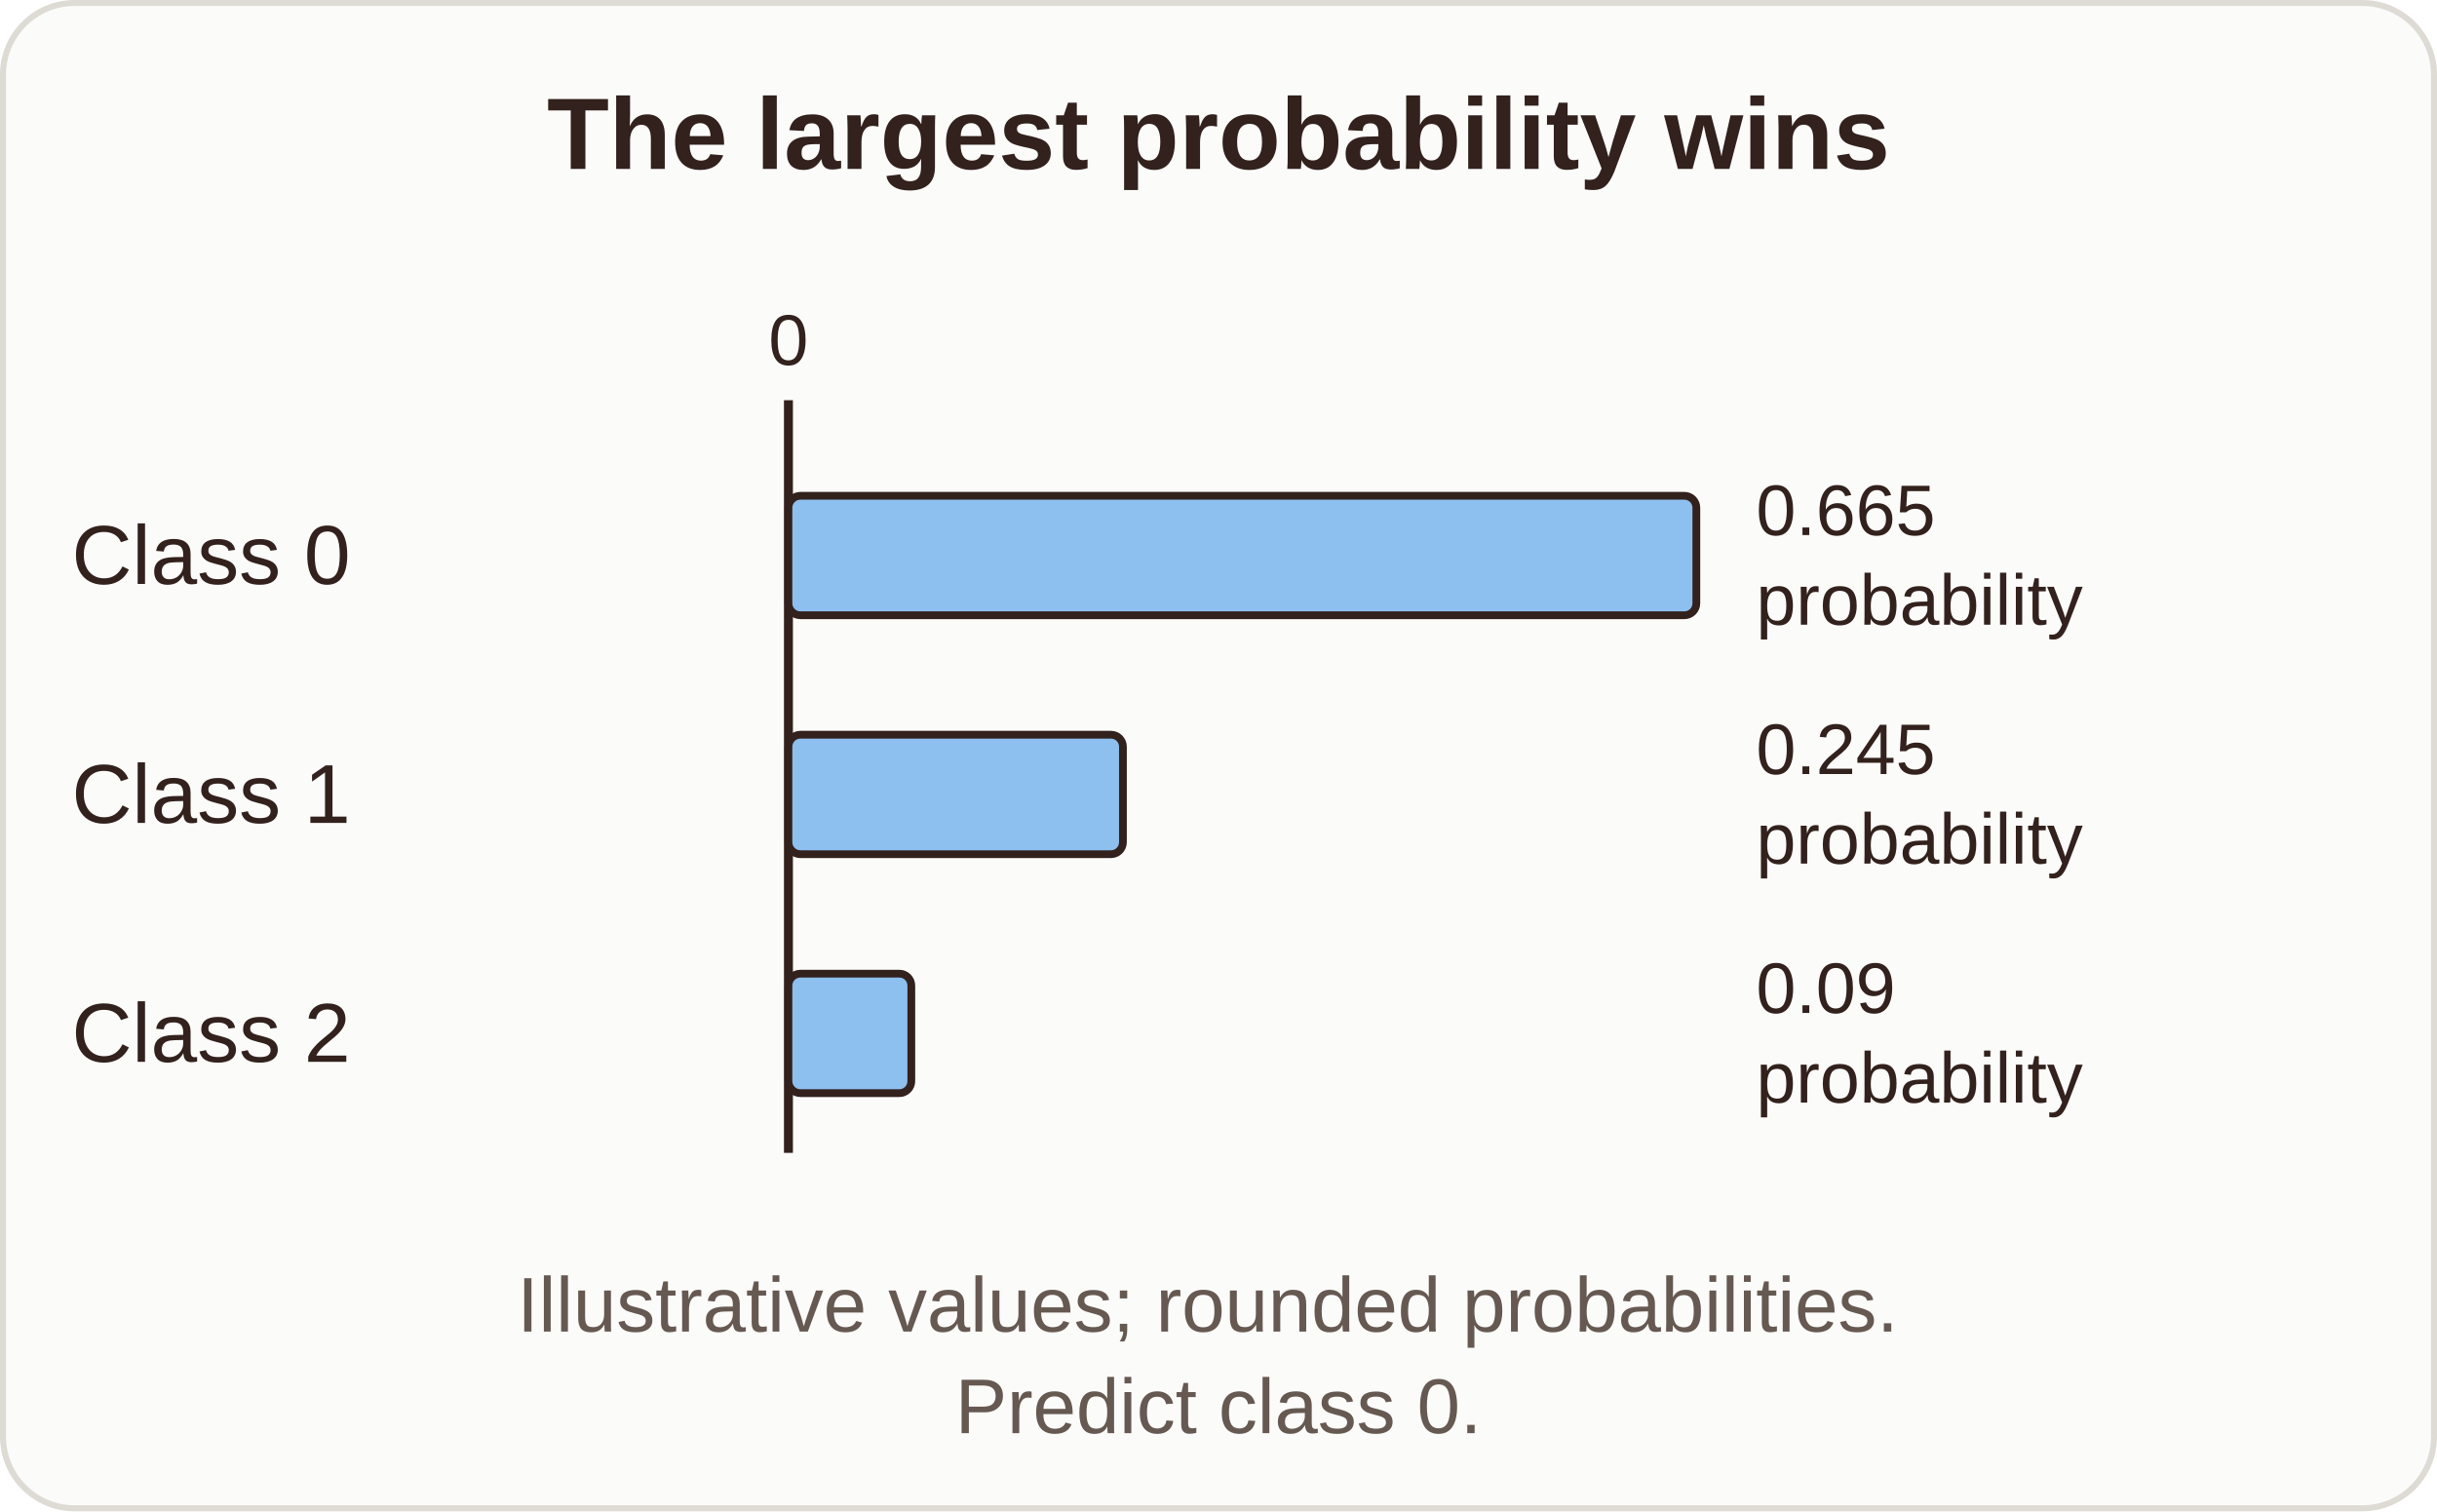
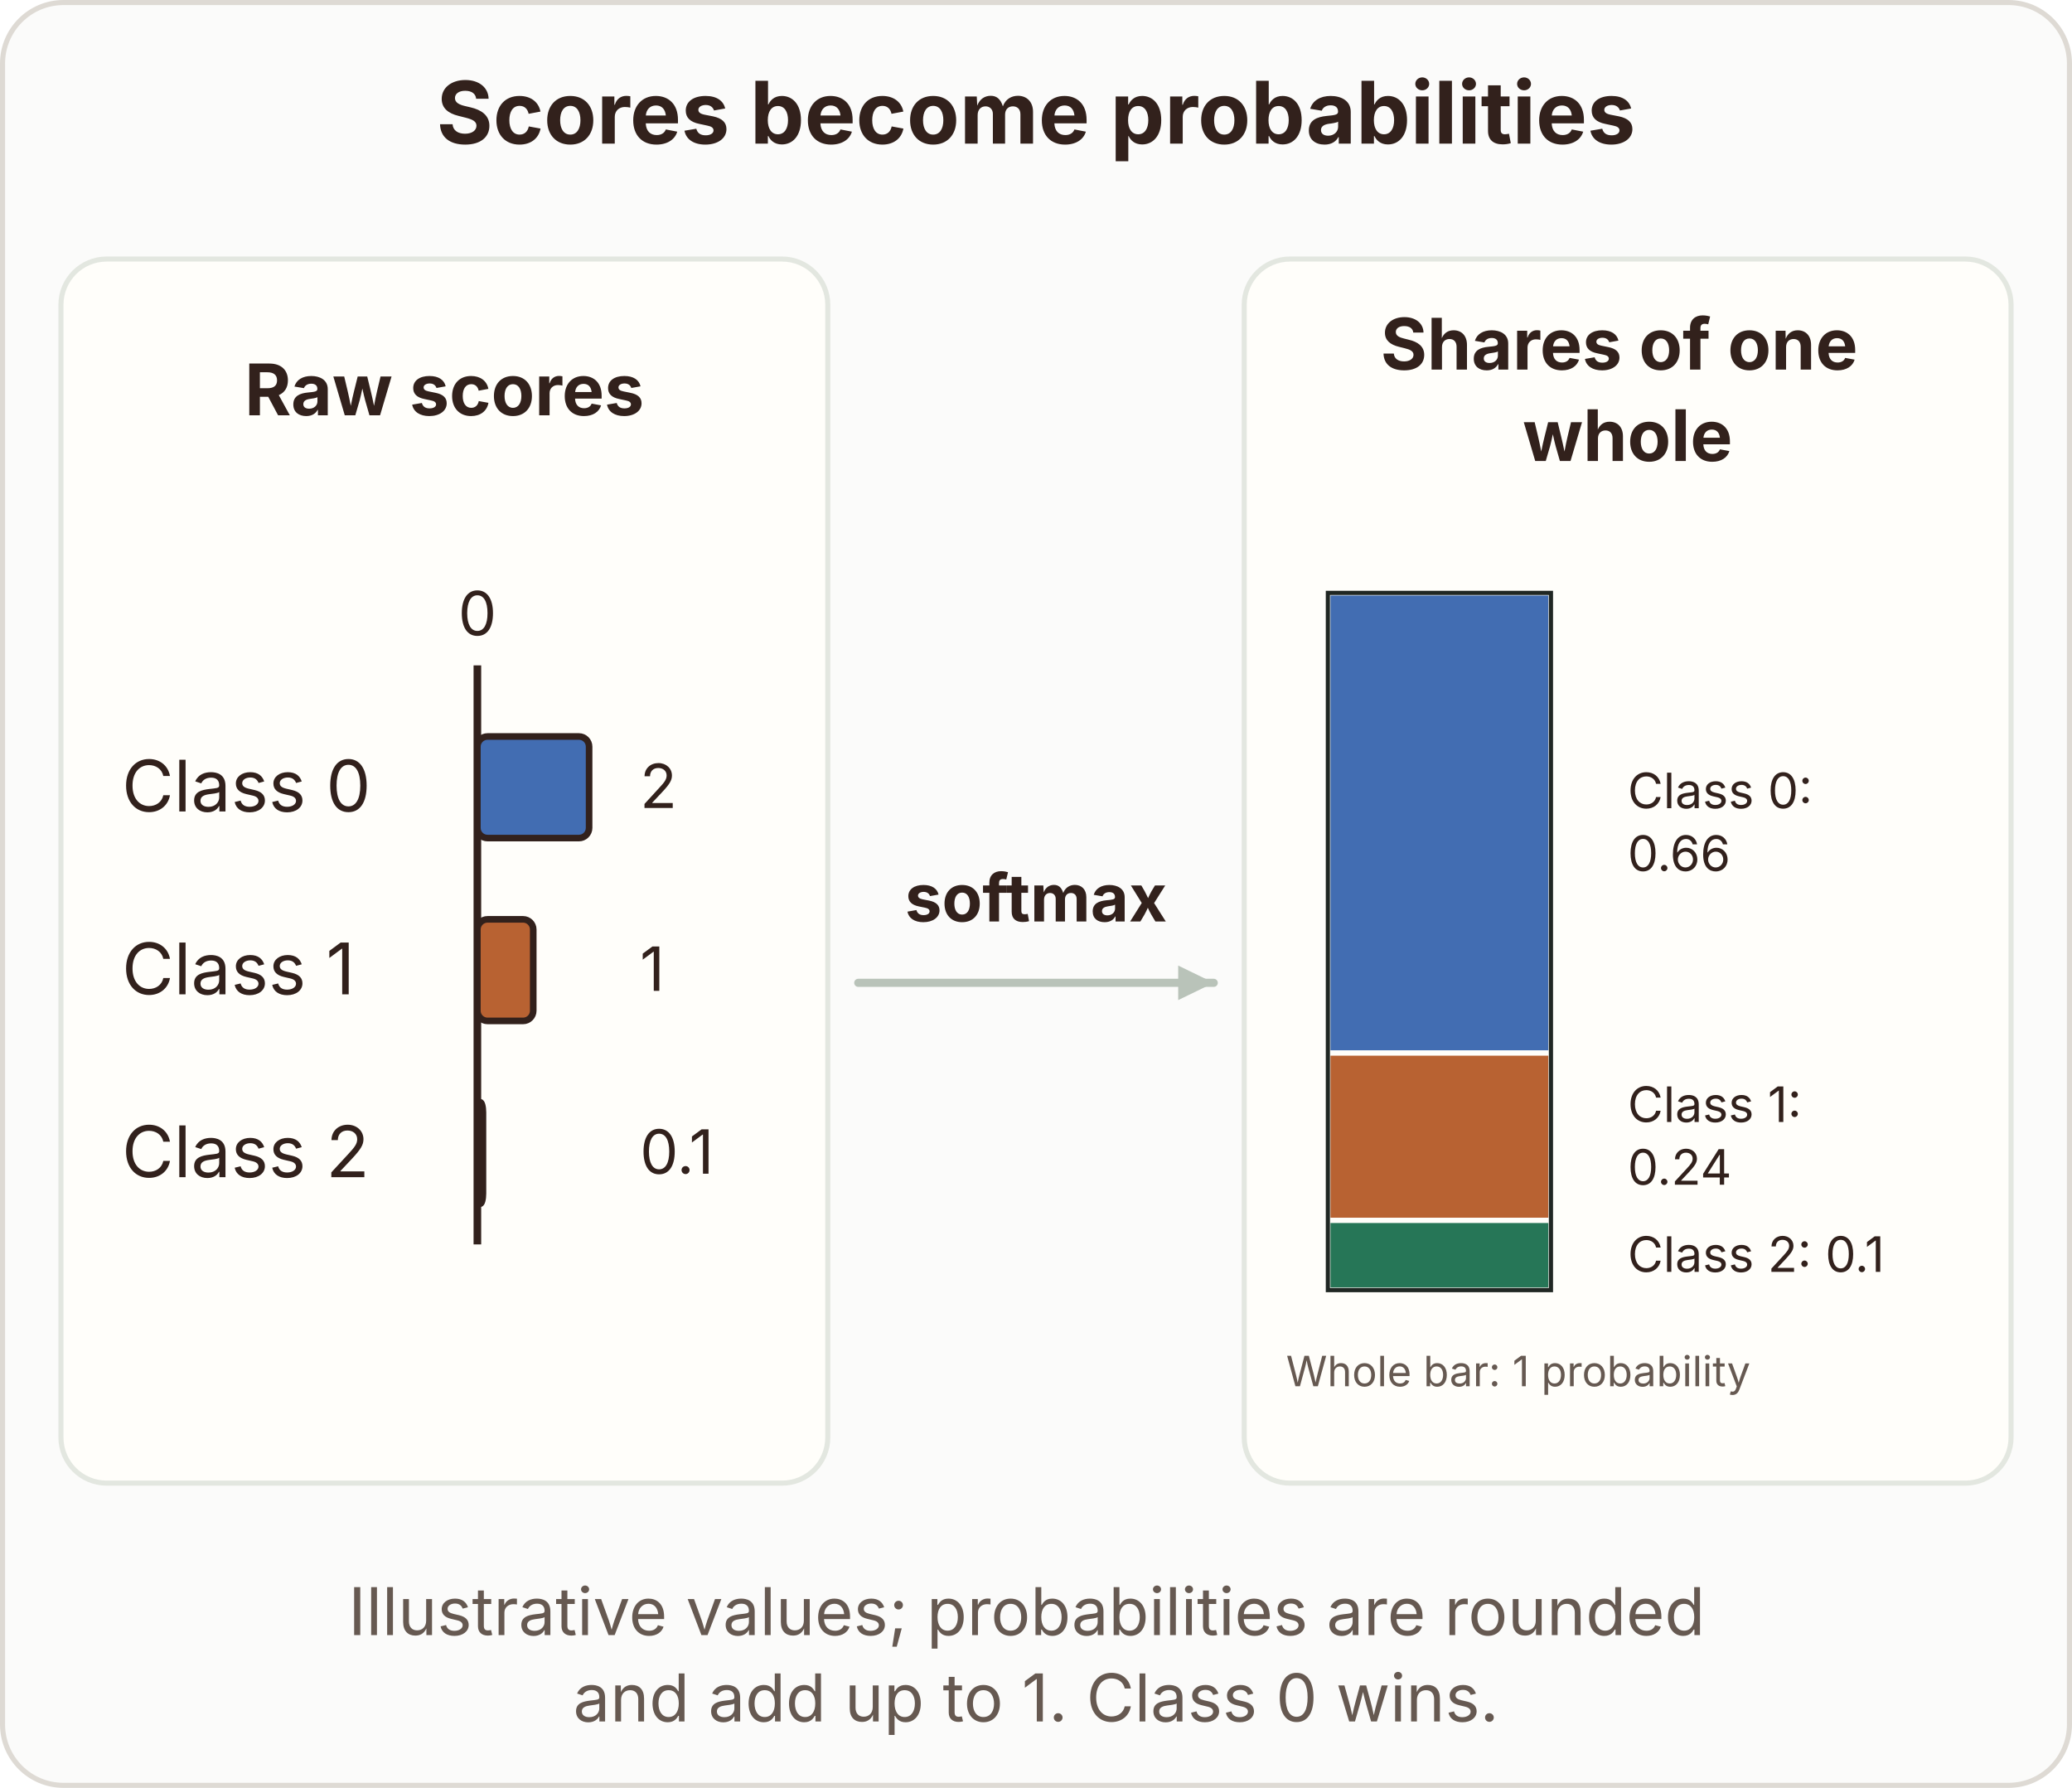
- <svg xmlns="http://www.w3.org/2000/svg" width="408" height="253" viewBox="0 0 408 253" role="img" aria-label="The largest probability wins Class 0: 0.665 probability Class 1: 0.245 probability Class 2: 0.09 probability Illustrative values; rounded probabilities. Predict class 0." font-family="Arial, Liberation Sans, sans-serif" style="display:block;max-width:none;margin-inline:auto" data-tutor-diagram="bar-chart">
-   <rect x="0.5" y="0.5" width="407" height="252" rx="12" fill="var(--viz-surface, #fbfbfa)" stroke="var(--color-line, #dedad4)" />
+ <svg xmlns="http://www.w3.org/2000/svg" width="408" height="352" viewBox="0 0 408 352" role="img" aria-label="Scores become probabilities Panel 1 Panel 2 Panel 1 → panel 2: softmax Shared: classes Raw scores Class 0: 2 Class 1: 1 Class 2: 0.1 Shares of one whole One stacked bar (probability), total 1: Class 0 0.66; Class 1 0.24; Class 2 0.1 Illustrative values; probabilities are rounded and add up to 1. Class 0 wins." font-family="Inter, Liberation Sans, Arial, sans-serif" style="display:block;max-width:none;margin-inline:auto;--color-ink:#202723;--color-ink-2:#5d675f;--color-line:#e3e7e0;--viz-surface:#fffefa" data-tutor-diagram="panels">
+   <rect x="0.5" y="0.5" width="407" height="351" rx="12" fill="var(--viz-surface, #fbfbfa)" stroke="var(--color-line, #dedad4)" />
  <text x="204" y="22.5" fill="var(--color-ink, #32211c)" font-size="17" font-weight="700" text-anchor="middle">
-     <tspan x="204" y="28.28">The largest probability wins</tspan>
+     <tspan x="204" y="28.28">Scores become probabilities</tspan>
  </text>
  <g transform="translate(0 39)">
-     <line x1="132" x2="132" y1="28" y2="154" stroke="var(--color-ink, #32211c)" stroke-width="1.5" data-tutor-bar-baseline="" />
-     <text x="132" y="18" fill="var(--color-ink, #32211c)" font-size="12" font-weight="400" text-anchor="middle">
-       <tspan x="132" y="22.08">0</tspan>
+     <rect x="12" y="12" width="151" height="241" rx="9" fill="#fffefa" stroke="#e3e7e0" stroke-width="1" />
+     <text x="87.5" y="38" fill="var(--color-ink, #32211c)" font-size="14" font-weight="700" text-anchor="middle">
+       <tspan x="87.5" y="42.76">Raw scores</tspan>
    </text>
-     <rect x="132" y="44" width="152" height="20" rx="2" fill="#8DBFEF" stroke="var(--color-ink, #32211c)" stroke-width="1.3" data-tutor-bar="0.665" />
-     <text x="12" y="54" fill="var(--color-ink, #32211c)" font-size="14" font-weight="400" text-anchor="start">
-       <tspan x="12" y="58.76">Class 0</tspan>
+     <g transform="translate(12 64) scale(1)" data-tutor-composition-child="0">
+       <line x1="82" x2="82" y1="28" y2="142" stroke="var(--color-ink, #32211c)" stroke-width="1.5" data-tutor-bar-baseline="" />
+       <text x="82" y="18" fill="var(--color-ink, #32211c)" font-size="12" font-weight="400" text-anchor="middle">
+         <tspan x="82" y="22.08">0</tspan>
+       </text>
+       <rect x="82" y="42" width="22" height="20" rx="2" fill="#426db2" stroke="var(--color-ink, #32211c)" stroke-width="1.3" data-tutor-bar="2" />
+       <text x="12" y="52" fill="var(--color-ink, #32211c)" font-size="14" font-weight="400" text-anchor="start">
+         <tspan x="12" y="56.76">Class 0</tspan>
+       </text>
+       <text x="114" y="52" fill="var(--color-ink, #32211c)" font-size="12" font-weight="400" text-anchor="start">
+         <tspan x="114" y="56.08">2</tspan>
+       </text>
+       <rect x="82" y="78" width="11" height="20" rx="2" fill="#b86232" stroke="var(--color-ink, #32211c)" stroke-width="1.3" data-tutor-bar="1" />
+       <text x="12" y="88" fill="var(--color-ink, #32211c)" font-size="14" font-weight="400" text-anchor="start">
+         <tspan x="12" y="92.76">Class 1</tspan>
+       </text>
+       <text x="114" y="88" fill="var(--color-ink, #32211c)" font-size="12" font-weight="400" text-anchor="start">
+         <tspan x="114" y="92.08">1</tspan>
+       </text>
+       <rect x="82" y="114" width="1.1" height="20" rx="2" fill="#267657" stroke="var(--color-ink, #32211c)" stroke-width="1.3" data-tutor-bar="0.1" />
+       <text x="12" y="124" fill="var(--color-ink, #32211c)" font-size="14" font-weight="400" text-anchor="start">
+         <tspan x="12" y="128.76">Class 2</tspan>
+       </text>
+       <text x="114" y="124" fill="var(--color-ink, #32211c)" font-size="12" font-weight="400" text-anchor="start">
+         <tspan x="114" y="128.08">0.1</tspan>
+       </text>
+     </g>
+     <rect x="245" y="12" width="151" height="241" rx="9" fill="#fffefa" stroke="#e3e7e0" stroke-width="1" />
+     <text x="320.5" y="38" fill="var(--color-ink, #32211c)" font-size="14" font-weight="700" text-anchor="middle">
+       <tspan x="320.5" y="33.76">Shares of one</tspan>
+       <tspan x="320.5" y="51.76">whole</tspan>
    </text>
-     <text x="294" y="54" fill="var(--color-ink, #32211c)" font-size="12" font-weight="400" text-anchor="start">
-       <tspan x="294" y="50.58">0.665</tspan>
-       <tspan x="294" y="65.58">probability</tspan>
-     </text>
-     <rect x="132" y="84" width="56" height="20" rx="2" fill="#8DBFEF" stroke="var(--color-ink, #32211c)" stroke-width="1.3" data-tutor-bar="0.245" />
-     <text x="12" y="94" fill="var(--color-ink, #32211c)" font-size="14" font-weight="400" text-anchor="start">
-       <tspan x="12" y="98.76">Class 1</tspan>
-     </text>
-     <text x="294" y="94" fill="var(--color-ink, #32211c)" font-size="12" font-weight="400" text-anchor="start">
-       <tspan x="294" y="90.58">0.245</tspan>
-       <tspan x="294" y="105.58">probability</tspan>
-     </text>
-     <rect x="132" y="124" width="20.571" height="20" rx="2" fill="#8DBFEF" stroke="var(--color-ink, #32211c)" stroke-width="1.3" data-tutor-bar="0.09" />
-     <text x="12" y="134" fill="var(--color-ink, #32211c)" font-size="14" font-weight="400" text-anchor="start">
-       <tspan x="12" y="138.76">Class 2</tspan>
-     </text>
-     <text x="294" y="134" fill="var(--color-ink, #32211c)" font-size="12" font-weight="400" text-anchor="start">
-       <tspan x="294" y="130.58">0.09</tspan>
-       <tspan x="294" y="145.58">probability</tspan>
+     <g transform="translate(245 64) scale(0.6863636)" data-tutor-composition-child="1">
+       <rect x="24" y="20" width="64" height="132" fill="#426db2" stroke="#fffefa" stroke-width="1.5" data-tutor-stacked-part="0.66" data-tutor-bar-series="Class 0" data-tutor-stack-from="0" data-tutor-stack-to="0.66" />
+       <text x="110" y="86" fill="var(--color-ink, #32211c)" font-size="14" font-weight="400" text-anchor="start">
+         <tspan x="110" y="81.76">Class 0:</tspan>
+         <tspan x="110" y="99.76">0.66</tspan>
+       </text>
+       <rect x="24" y="152" width="64" height="48" fill="#b86232" stroke="#fffefa" stroke-width="1.5" data-tutor-stacked-part="0.24" data-tutor-bar-series="Class 1" data-tutor-stack-from="0.66" data-tutor-stack-to="0.9" />
+       <text x="110" y="176" fill="var(--color-ink, #32211c)" font-size="14" font-weight="400" text-anchor="start">
+         <tspan x="110" y="171.76">Class 1:</tspan>
+         <tspan x="110" y="189.76">0.24</tspan>
+       </text>
+       <rect x="24" y="200" width="64" height="20" fill="#267657" stroke="#fffefa" stroke-width="1.5" data-tutor-stacked-part="0.1" data-tutor-bar-series="Class 2" data-tutor-stack-from="0.9" data-tutor-stack-to="1" />
+       <text x="110" y="210" fill="var(--color-ink, #32211c)" font-size="14" font-weight="400" text-anchor="start">
+         <tspan x="110" y="214.76">Class 2: 0.1</tspan>
+       </text>
+       <rect x="24" y="20" width="64" height="200" fill="none" stroke="#202723" stroke-width="1.2" data-tutor-stacked-total="1" />
+       <text x="12" y="243.5" fill="var(--color-ink-2, #665951)" font-size="12" font-weight="400" text-anchor="start">
+         <tspan x="12" y="247.58">Whole bar: 1 probability</tspan>
+       </text>
+     </g>
+     <g>
+       <polyline points="169,154.5 239,154.5" fill="none" stroke="#b9c3b9" stroke-width="1.6" stroke-linecap="round" stroke-linejoin="round" />
+       <polygon points="239,154.5 232,157.9 232,151.1" fill="#b9c3b9" data-tutor-arrowhead="" />
+     </g>
+     <text x="204" y="138" fill="var(--color-ink, #32211c)" font-size="13" font-weight="700" text-anchor="middle">
+       <tspan x="204" y="142.42">softmax</tspan>
    </text>
  </g>
-   <text x="204" y="227" fill="var(--color-ink-2, #665951)" font-size="13" font-weight="400" text-anchor="middle">
-     <tspan x="204" y="222.92">Illustrative values; rounded probabilities.</tspan>
-     <tspan x="204" y="239.92">Predict class 0.</tspan>
+   <text x="204" y="326" fill="var(--color-ink-2, #665951)" font-size="13" font-weight="400" text-anchor="middle">
+     <tspan x="204" y="321.92">Illustrative values; probabilities are rounded</tspan>
+     <tspan x="204" y="338.92">and add up to 1. Class 0 wins.</tspan>
  </text>
</svg>
